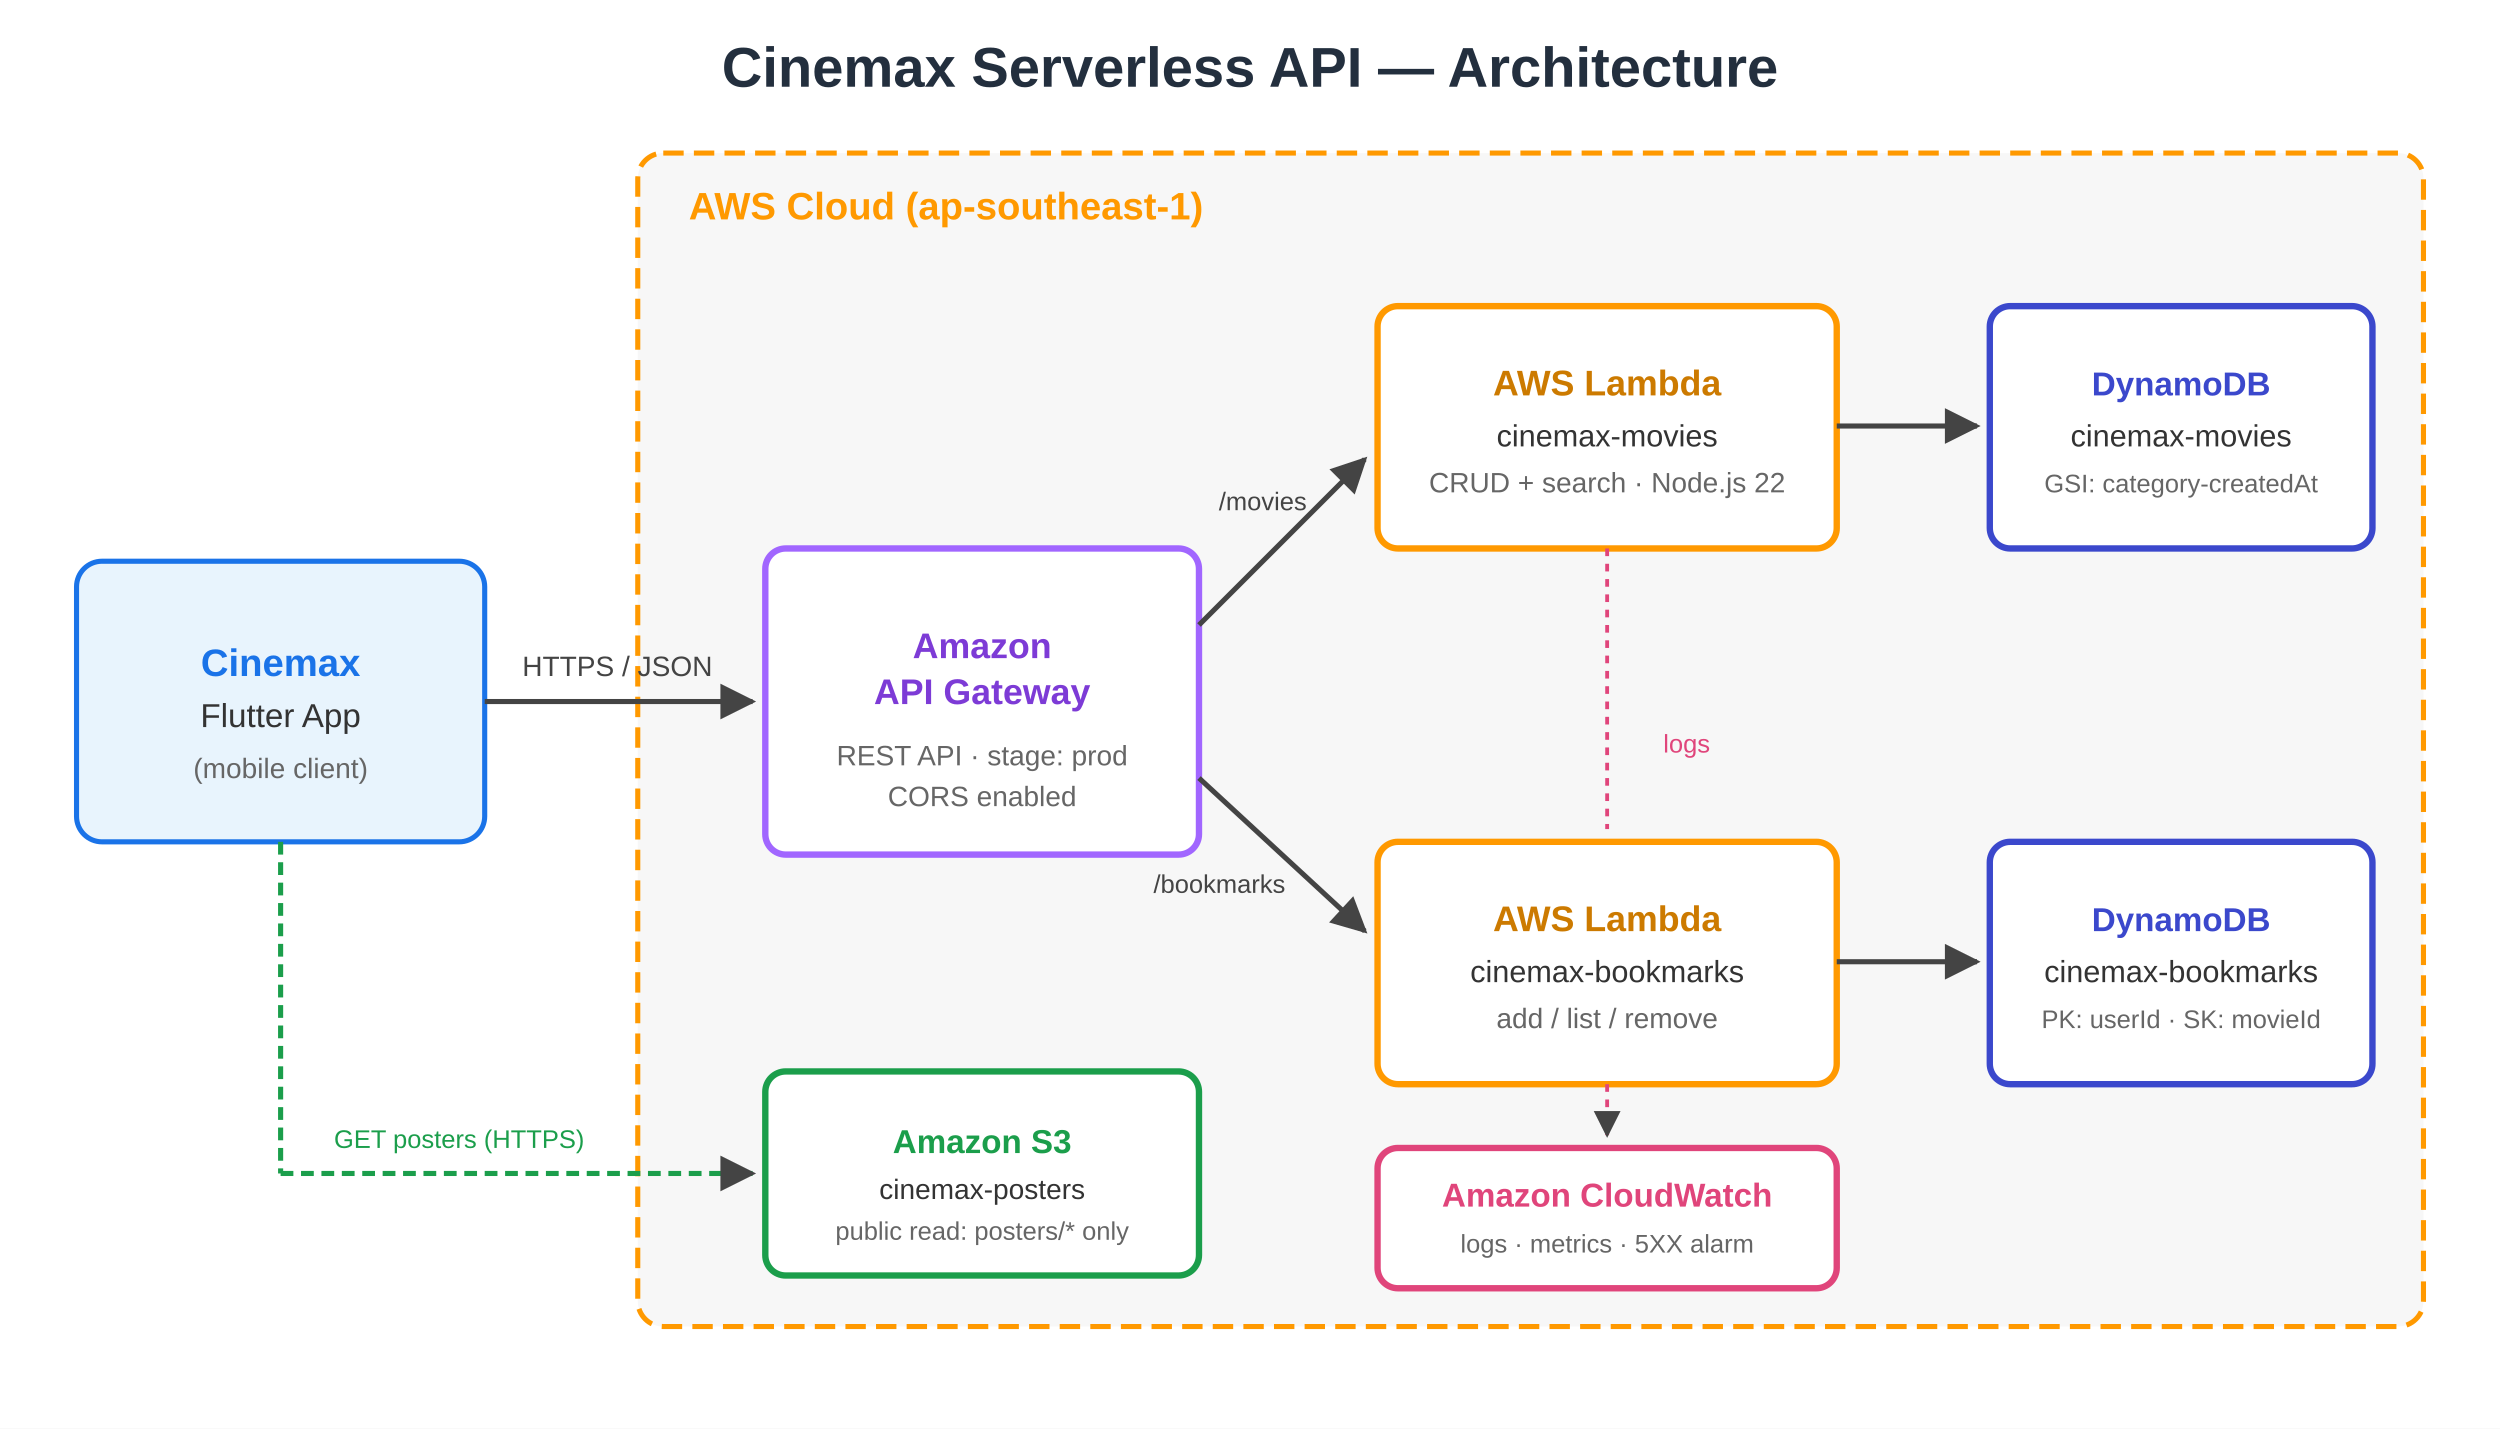
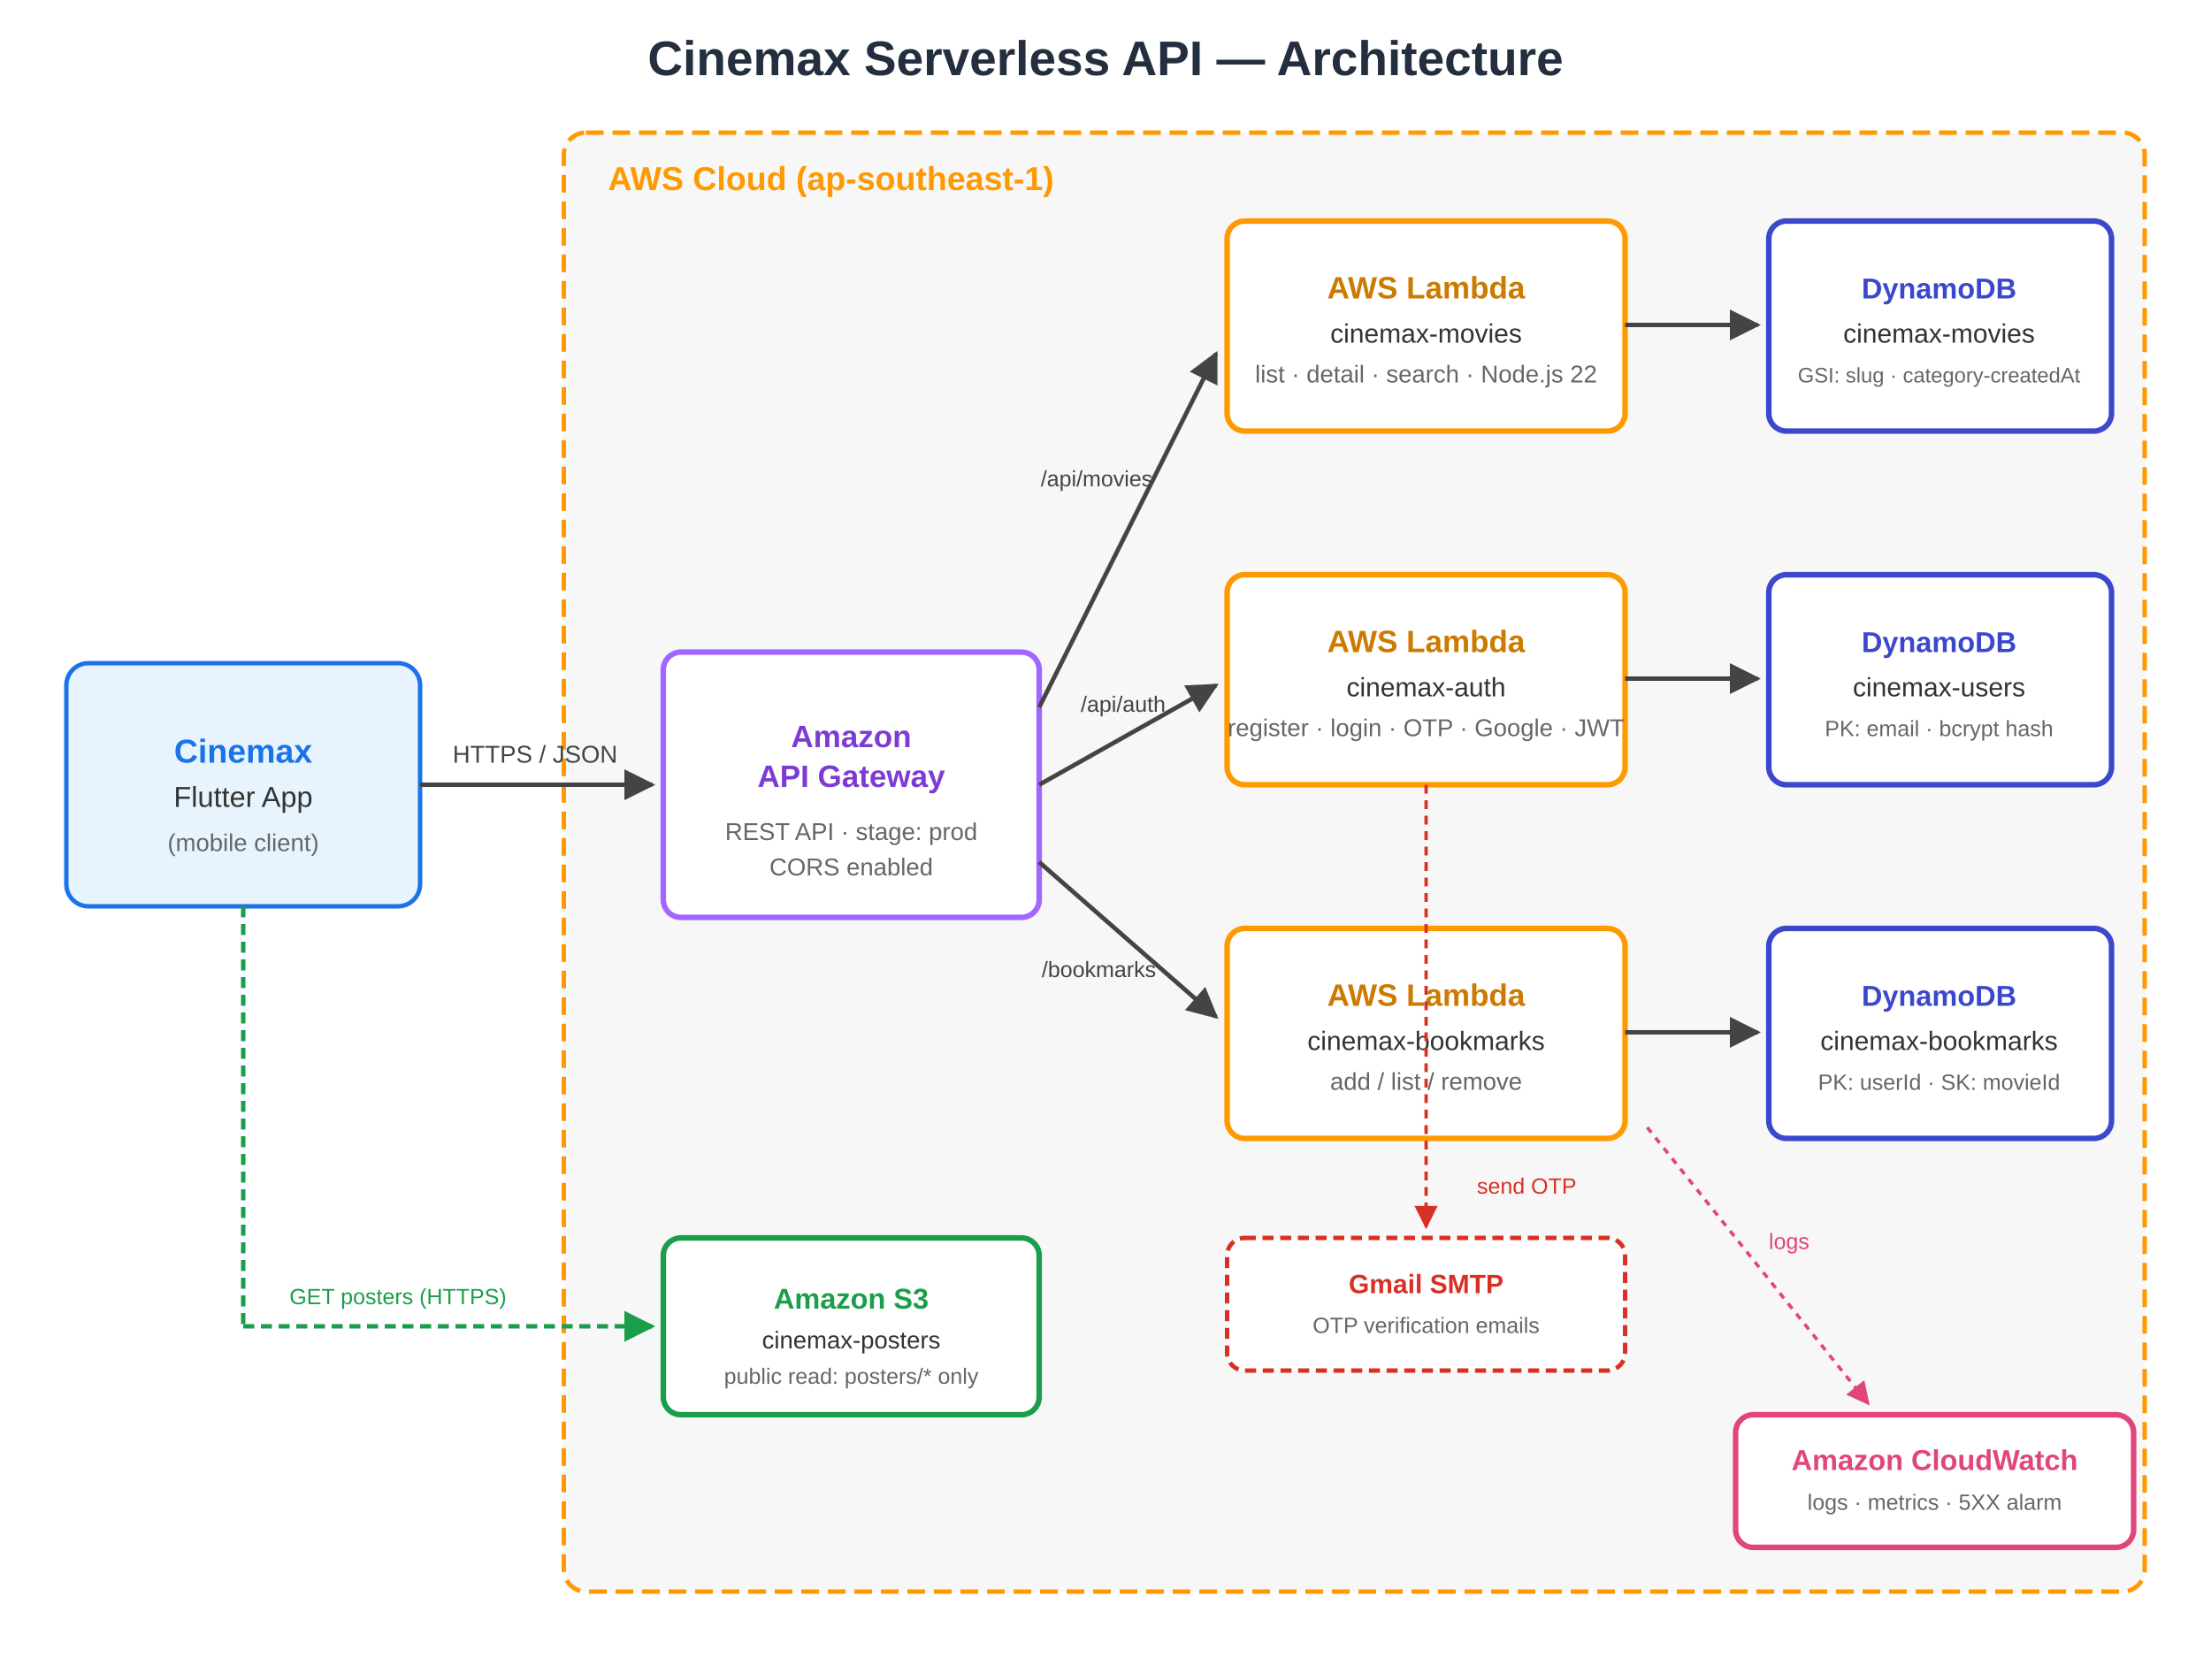
- <svg xmlns="http://www.w3.org/2000/svg" viewBox="0 0 980 560" font-family="Segoe UI, Arial, sans-serif">
+ <svg xmlns="http://www.w3.org/2000/svg" viewBox="0 0 1000 760" font-family="Segoe UI, Arial, sans-serif">
  <defs>
    <marker id="arrow" viewBox="0 0 10 10" refX="9" refY="5" markerWidth="7" markerHeight="7" orient="auto-start-reverse">
      <path d="M 0 0 L 10 5 L 0 10 z" fill="#444" />
    </marker>
+     <marker id="arrowp" viewBox="0 0 10 10" refX="9" refY="5" markerWidth="7" markerHeight="7" orient="auto-start-reverse">
+       <path d="M 0 0 L 10 5 L 0 10 z" fill="#e0457b" />
+     </marker>
+     <marker id="arrowg" viewBox="0 0 10 10" refX="9" refY="5" markerWidth="7" markerHeight="7" orient="auto-start-reverse">
+       <path d="M 0 0 L 10 5 L 0 10 z" fill="#1b9e4b" />
+     </marker>
+     <marker id="arrowr" viewBox="0 0 10 10" refX="9" refY="5" markerWidth="7" markerHeight="7" orient="auto-start-reverse">
+       <path d="M 0 0 L 10 5 L 0 10 z" fill="#d93025" />
+     </marker>
  </defs>
-   <rect width="980" height="560" fill="#ffffff" />
-   <text x="490" y="34" text-anchor="middle" font-size="22" font-weight="bold" fill="#232f3e">Cinemax Serverless API — Architecture</text>
-   <rect x="250" y="60" width="700" height="460" rx="10" fill="#f7f7f7" stroke="#ff9900" stroke-width="2" stroke-dasharray="8 4" />
-   <text x="270" y="86" font-size="15" font-weight="bold" fill="#ff9900">AWS Cloud (ap-southeast-1)</text>
-   <rect x="30" y="220" width="160" height="110" rx="10" fill="#e8f4fd" stroke="#1a73e8" stroke-width="2" />
-   <text x="110" y="265" text-anchor="middle" font-size="15" font-weight="bold" fill="#1a73e8">Cinemax</text>
-   <text x="110" y="285" text-anchor="middle" font-size="13" fill="#333">Flutter App</text>
-   <text x="110" y="305" text-anchor="middle" font-size="11" fill="#666">(mobile client)</text>
-   <rect x="300" y="215" width="170" height="120" rx="8" fill="#fff" stroke="#a166ff" stroke-width="2.5" />
-   <text x="385" y="258" text-anchor="middle" font-size="14" font-weight="bold" fill="#7d3bd6">Amazon</text>
-   <text x="385" y="276" text-anchor="middle" font-size="14" font-weight="bold" fill="#7d3bd6">API Gateway</text>
-   <text x="385" y="300" text-anchor="middle" font-size="11" fill="#666">REST API · stage: prod</text>
-   <text x="385" y="316" text-anchor="middle" font-size="11" fill="#666">CORS enabled</text>
-   <rect x="540" y="120" width="180" height="95" rx="8" fill="#fff" stroke="#ff9900" stroke-width="2.5" />
-   <text x="630" y="155" text-anchor="middle" font-size="14" font-weight="bold" fill="#cc7a00">AWS Lambda</text>
-   <text x="630" y="175" text-anchor="middle" font-size="12" fill="#333">cinemax-movies</text>
-   <text x="630" y="193" text-anchor="middle" font-size="11" fill="#666">CRUD + search · Node.js 22</text>
-   <rect x="540" y="330" width="180" height="95" rx="8" fill="#fff" stroke="#ff9900" stroke-width="2.5" />
-   <text x="630" y="365" text-anchor="middle" font-size="14" font-weight="bold" fill="#cc7a00">AWS Lambda</text>
-   <text x="630" y="385" text-anchor="middle" font-size="12" fill="#333">cinemax-bookmarks</text>
-   <text x="630" y="403" text-anchor="middle" font-size="11" fill="#666">add / list / remove</text>
-   <rect x="780" y="120" width="150" height="95" rx="8" fill="#fff" stroke="#3b48cc" stroke-width="2.5" />
-   <text x="855" y="155" text-anchor="middle" font-size="13" font-weight="bold" fill="#3b48cc">DynamoDB</text>
-   <text x="855" y="175" text-anchor="middle" font-size="12" fill="#333">cinemax-movies</text>
-   <text x="855" y="193" text-anchor="middle" font-size="10" fill="#666">GSI: category-createdAt</text>
-   <rect x="780" y="330" width="150" height="95" rx="8" fill="#fff" stroke="#3b48cc" stroke-width="2.5" />
-   <text x="855" y="365" text-anchor="middle" font-size="13" font-weight="bold" fill="#3b48cc">DynamoDB</text>
-   <text x="855" y="385" text-anchor="middle" font-size="12" fill="#333">cinemax-bookmarks</text>
-   <text x="855" y="403" text-anchor="middle" font-size="10" fill="#666">PK: userId · SK: movieId</text>
-   <rect x="300" y="420" width="170" height="80" rx="8" fill="#fff" stroke="#1b9e4b" stroke-width="2.5" />
-   <text x="385" y="452" text-anchor="middle" font-size="13" font-weight="bold" fill="#1b9e4b">Amazon S3</text>
-   <text x="385" y="470" text-anchor="middle" font-size="11" fill="#333">cinemax-posters</text>
-   <text x="385" y="486" text-anchor="middle" font-size="10" fill="#666">public read: posters/* only</text>
-   <rect x="540" y="450" width="180" height="55" rx="8" fill="#fff" stroke="#e0457b" stroke-width="2.5" />
-   <text x="630" y="473" text-anchor="middle" font-size="13" font-weight="bold" fill="#e0457b">Amazon CloudWatch</text>
-   <text x="630" y="491" text-anchor="middle" font-size="10" fill="#666">logs · metrics · 5XX alarm</text>
-   <line x1="190" y1="275" x2="295" y2="275" stroke="#444" stroke-width="2" marker-end="url(#arrow)" />
-   <text x="242" y="265" text-anchor="middle" font-size="11" fill="#444">HTTPS / JSON</text>
-   <line x1="470" y1="245" x2="535" y2="180" stroke="#444" stroke-width="2" marker-end="url(#arrow)" />
-   <text x="495" y="200" text-anchor="middle" font-size="10" fill="#444">/movies</text>
-   <line x1="470" y1="305" x2="535" y2="365" stroke="#444" stroke-width="2" marker-end="url(#arrow)" />
-   <text x="478" y="350" text-anchor="middle" font-size="10" fill="#444">/bookmarks</text>
-   <line x1="720" y1="167" x2="775" y2="167" stroke="#444" stroke-width="2" marker-end="url(#arrow)" />
-   <line x1="720" y1="377" x2="775" y2="377" stroke="#444" stroke-width="2" marker-end="url(#arrow)" />
-   <line x1="110" y1="330" x2="110" y2="460" stroke="#1b9e4b" stroke-width="2" stroke-dasharray="5 3" />
-   <line x1="110" y1="460" x2="295" y2="460" stroke="#1b9e4b" stroke-width="2" stroke-dasharray="5 3" marker-end="url(#arrow)" />
-   <text x="180" y="450" text-anchor="middle" font-size="10" fill="#1b9e4b">GET posters (HTTPS)</text>
-   <line x1="630" y1="215" x2="630" y2="325" stroke="#e0457b" stroke-width="1.5" stroke-dasharray="3 3" />
-   <line x1="630" y1="425" x2="630" y2="445" stroke="#e0457b" stroke-width="1.5" stroke-dasharray="3 3" marker-end="url(#arrow)" />
-   <text x="652" y="295" font-size="10" fill="#e0457b">logs</text>
+   <rect width="1000" height="760" fill="#ffffff" />
+   <text x="500" y="34" text-anchor="middle" font-size="22" font-weight="bold" fill="#232f3e">Cinemax Serverless API — Architecture</text>
+   <rect x="255" y="60" width="715" height="660" rx="10" fill="#f7f7f7" stroke="#ff9900" stroke-width="2" stroke-dasharray="8 4" />
+   <text x="275" y="86" font-size="15" font-weight="bold" fill="#ff9900">AWS Cloud (ap-southeast-1)</text>
+   <rect x="30" y="300" width="160" height="110" rx="10" fill="#e8f4fd" stroke="#1a73e8" stroke-width="2" />
+   <text x="110" y="345" text-anchor="middle" font-size="15" font-weight="bold" fill="#1a73e8">Cinemax</text>
+   <text x="110" y="365" text-anchor="middle" font-size="13" fill="#333">Flutter App</text>
+   <text x="110" y="385" text-anchor="middle" font-size="11" fill="#666">(mobile client)</text>
+   <rect x="300" y="295" width="170" height="120" rx="8" fill="#fff" stroke="#a166ff" stroke-width="2.5" />
+   <text x="385" y="338" text-anchor="middle" font-size="14" font-weight="bold" fill="#7d3bd6">Amazon</text>
+   <text x="385" y="356" text-anchor="middle" font-size="14" font-weight="bold" fill="#7d3bd6">API Gateway</text>
+   <text x="385" y="380" text-anchor="middle" font-size="11" fill="#666">REST API · stage: prod</text>
+   <text x="385" y="396" text-anchor="middle" font-size="11" fill="#666">CORS enabled</text>
+   <rect x="555" y="100" width="180" height="95" rx="8" fill="#fff" stroke="#ff9900" stroke-width="2.5" />
+   <text x="645" y="135" text-anchor="middle" font-size="14" font-weight="bold" fill="#cc7a00">AWS Lambda</text>
+   <text x="645" y="155" text-anchor="middle" font-size="12" fill="#333">cinemax-movies</text>
+   <text x="645" y="173" text-anchor="middle" font-size="11" fill="#666">list · detail · search · Node.js 22</text>
+   <rect x="555" y="260" width="180" height="95" rx="8" fill="#fff" stroke="#ff9900" stroke-width="2.5" />
+   <text x="645" y="295" text-anchor="middle" font-size="14" font-weight="bold" fill="#cc7a00">AWS Lambda</text>
+   <text x="645" y="315" text-anchor="middle" font-size="12" fill="#333">cinemax-auth</text>
+   <text x="645" y="333" text-anchor="middle" font-size="11" fill="#666">register · login · OTP · Google · JWT</text>
+   <rect x="555" y="420" width="180" height="95" rx="8" fill="#fff" stroke="#ff9900" stroke-width="2.5" />
+   <text x="645" y="455" text-anchor="middle" font-size="14" font-weight="bold" fill="#cc7a00">AWS Lambda</text>
+   <text x="645" y="475" text-anchor="middle" font-size="12" fill="#333">cinemax-bookmarks</text>
+   <text x="645" y="493" text-anchor="middle" font-size="11" fill="#666">add / list / remove</text>
+   <rect x="800" y="100" width="155" height="95" rx="8" fill="#fff" stroke="#3b48cc" stroke-width="2.5" />
+   <text x="877" y="135" text-anchor="middle" font-size="13" font-weight="bold" fill="#3b48cc">DynamoDB</text>
+   <text x="877" y="155" text-anchor="middle" font-size="12" fill="#333">cinemax-movies</text>
+   <text x="877" y="173" text-anchor="middle" font-size="9.5" fill="#666">GSI: slug · category-createdAt</text>
+   <rect x="800" y="260" width="155" height="95" rx="8" fill="#fff" stroke="#3b48cc" stroke-width="2.5" />
+   <text x="877" y="295" text-anchor="middle" font-size="13" font-weight="bold" fill="#3b48cc">DynamoDB</text>
+   <text x="877" y="315" text-anchor="middle" font-size="12" fill="#333">cinemax-users</text>
+   <text x="877" y="333" text-anchor="middle" font-size="10" fill="#666">PK: email · bcrypt hash</text>
+   <rect x="800" y="420" width="155" height="95" rx="8" fill="#fff" stroke="#3b48cc" stroke-width="2.5" />
+   <text x="877" y="455" text-anchor="middle" font-size="13" font-weight="bold" fill="#3b48cc">DynamoDB</text>
+   <text x="877" y="475" text-anchor="middle" font-size="12" fill="#333">cinemax-bookmarks</text>
+   <text x="877" y="493" text-anchor="middle" font-size="10" fill="#666">PK: userId · SK: movieId</text>
+   <rect x="555" y="560" width="180" height="60" rx="8" fill="#fff" stroke="#d93025" stroke-width="2" stroke-dasharray="5 3" />
+   <text x="645" y="585" text-anchor="middle" font-size="12" font-weight="bold" fill="#d93025">Gmail SMTP</text>
+   <text x="645" y="603" text-anchor="middle" font-size="10" fill="#666">OTP verification emails</text>
+   <rect x="300" y="560" width="170" height="80" rx="8" fill="#fff" stroke="#1b9e4b" stroke-width="2.5" />
+   <text x="385" y="592" text-anchor="middle" font-size="13" font-weight="bold" fill="#1b9e4b">Amazon S3</text>
+   <text x="385" y="610" text-anchor="middle" font-size="11" fill="#333">cinemax-posters</text>
+   <text x="385" y="626" text-anchor="middle" font-size="10" fill="#666">public read: posters/* only</text>
+   <rect x="785" y="640" width="180" height="60" rx="8" fill="#fff" stroke="#e0457b" stroke-width="2.5" />
+   <text x="875" y="665" text-anchor="middle" font-size="13" font-weight="bold" fill="#e0457b">Amazon CloudWatch</text>
+   <text x="875" y="683" text-anchor="middle" font-size="10" fill="#666">logs · metrics · 5XX alarm</text>
+   <line x1="190" y1="355" x2="295" y2="355" stroke="#444" stroke-width="2" marker-end="url(#arrow)" />
+   <text x="242" y="345" text-anchor="middle" font-size="11" fill="#444">HTTPS / JSON</text>
+   <line x1="470" y1="320" x2="550" y2="160" stroke="#444" stroke-width="2" marker-end="url(#arrow)" />
+   <text x="496" y="220" text-anchor="middle" font-size="10" fill="#444">/api/movies</text>
+   <line x1="470" y1="355" x2="550" y2="310" stroke="#444" stroke-width="2" marker-end="url(#arrow)" />
+   <text x="508" y="322" text-anchor="middle" font-size="10" fill="#444">/api/auth</text>
+   <line x1="470" y1="390" x2="550" y2="460" stroke="#444" stroke-width="2" marker-end="url(#arrow)" />
+   <text x="497" y="442" text-anchor="middle" font-size="10" fill="#444">/bookmarks</text>
+   <line x1="735" y1="147" x2="795" y2="147" stroke="#444" stroke-width="2" marker-end="url(#arrow)" />
+   <line x1="735" y1="307" x2="795" y2="307" stroke="#444" stroke-width="2" marker-end="url(#arrow)" />
+   <line x1="735" y1="467" x2="795" y2="467" stroke="#444" stroke-width="2" marker-end="url(#arrow)" />
+   <line x1="645" y1="355" x2="645" y2="555" stroke="#d93025" stroke-width="1.5" stroke-dasharray="4 3" marker-end="url(#arrowr)" />
+   <text x="668" y="540" font-size="10" fill="#d93025">send OTP</text>
+   <line x1="110" y1="410" x2="110" y2="600" stroke="#1b9e4b" stroke-width="2" stroke-dasharray="5 3" />
+   <line x1="110" y1="600" x2="295" y2="600" stroke="#1b9e4b" stroke-width="2" stroke-dasharray="5 3" marker-end="url(#arrowg)" />
+   <text x="180" y="590" text-anchor="middle" font-size="10" fill="#1b9e4b">GET posters (HTTPS)</text>
+   <line x1="745" y1="510" x2="845" y2="635" stroke="#e0457b" stroke-width="1.5" stroke-dasharray="3 3" marker-end="url(#arrowp)" />
+   <text x="800" y="565" font-size="10" fill="#e0457b">logs</text>
</svg>
